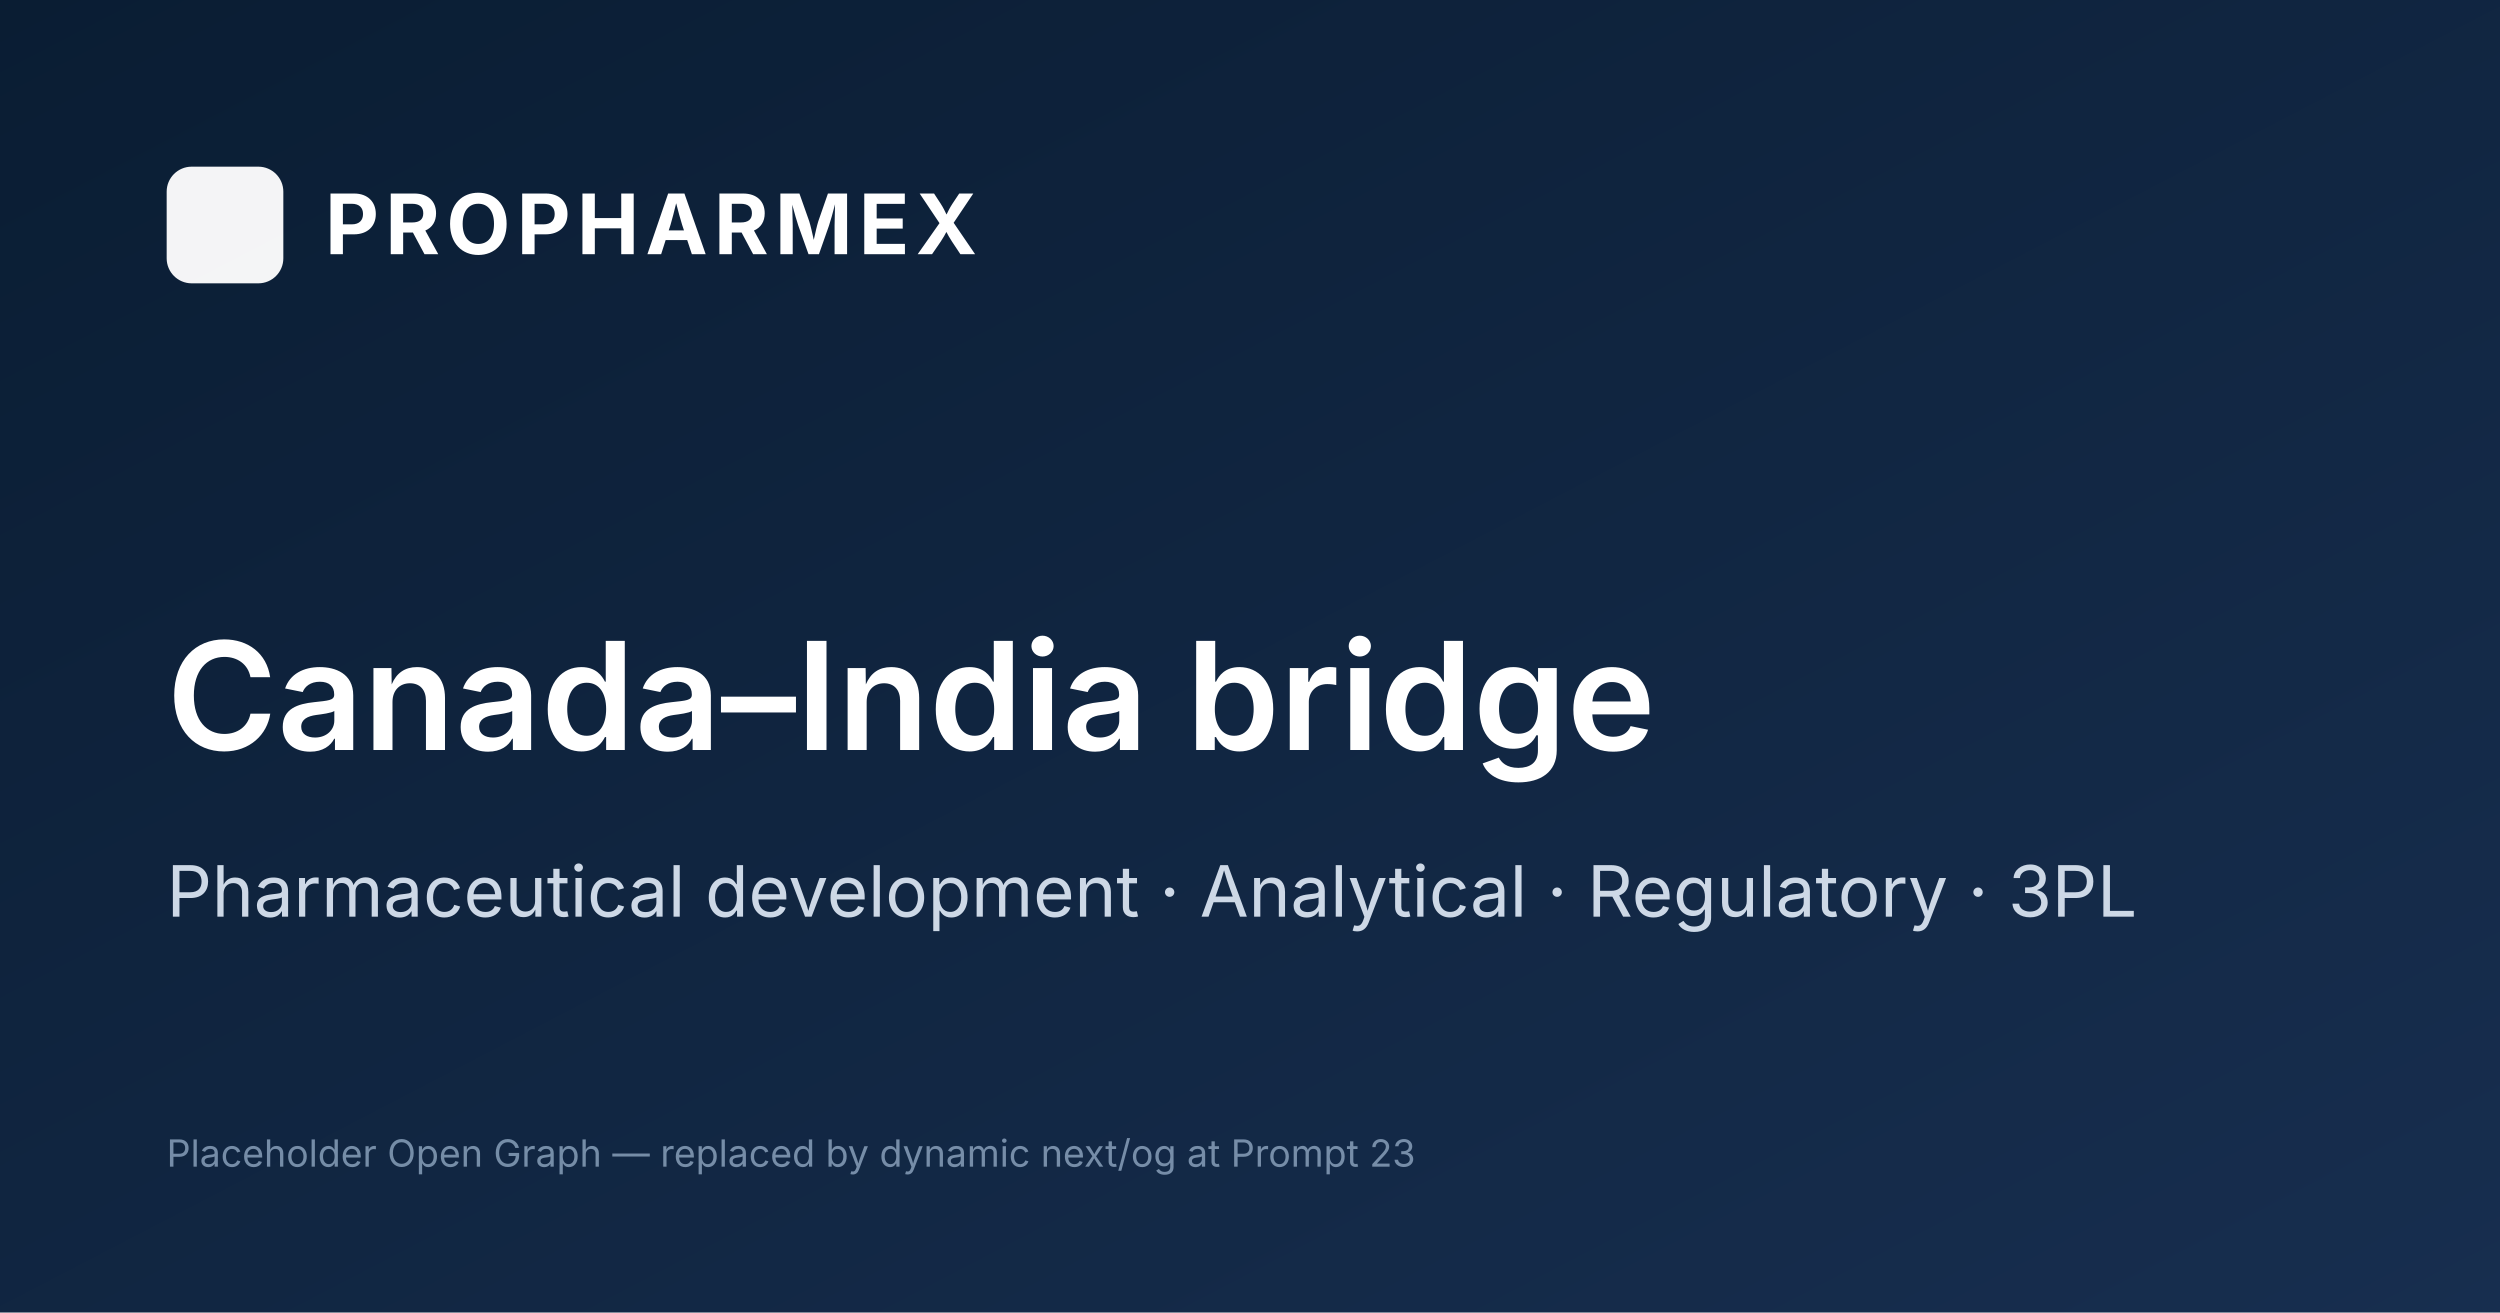
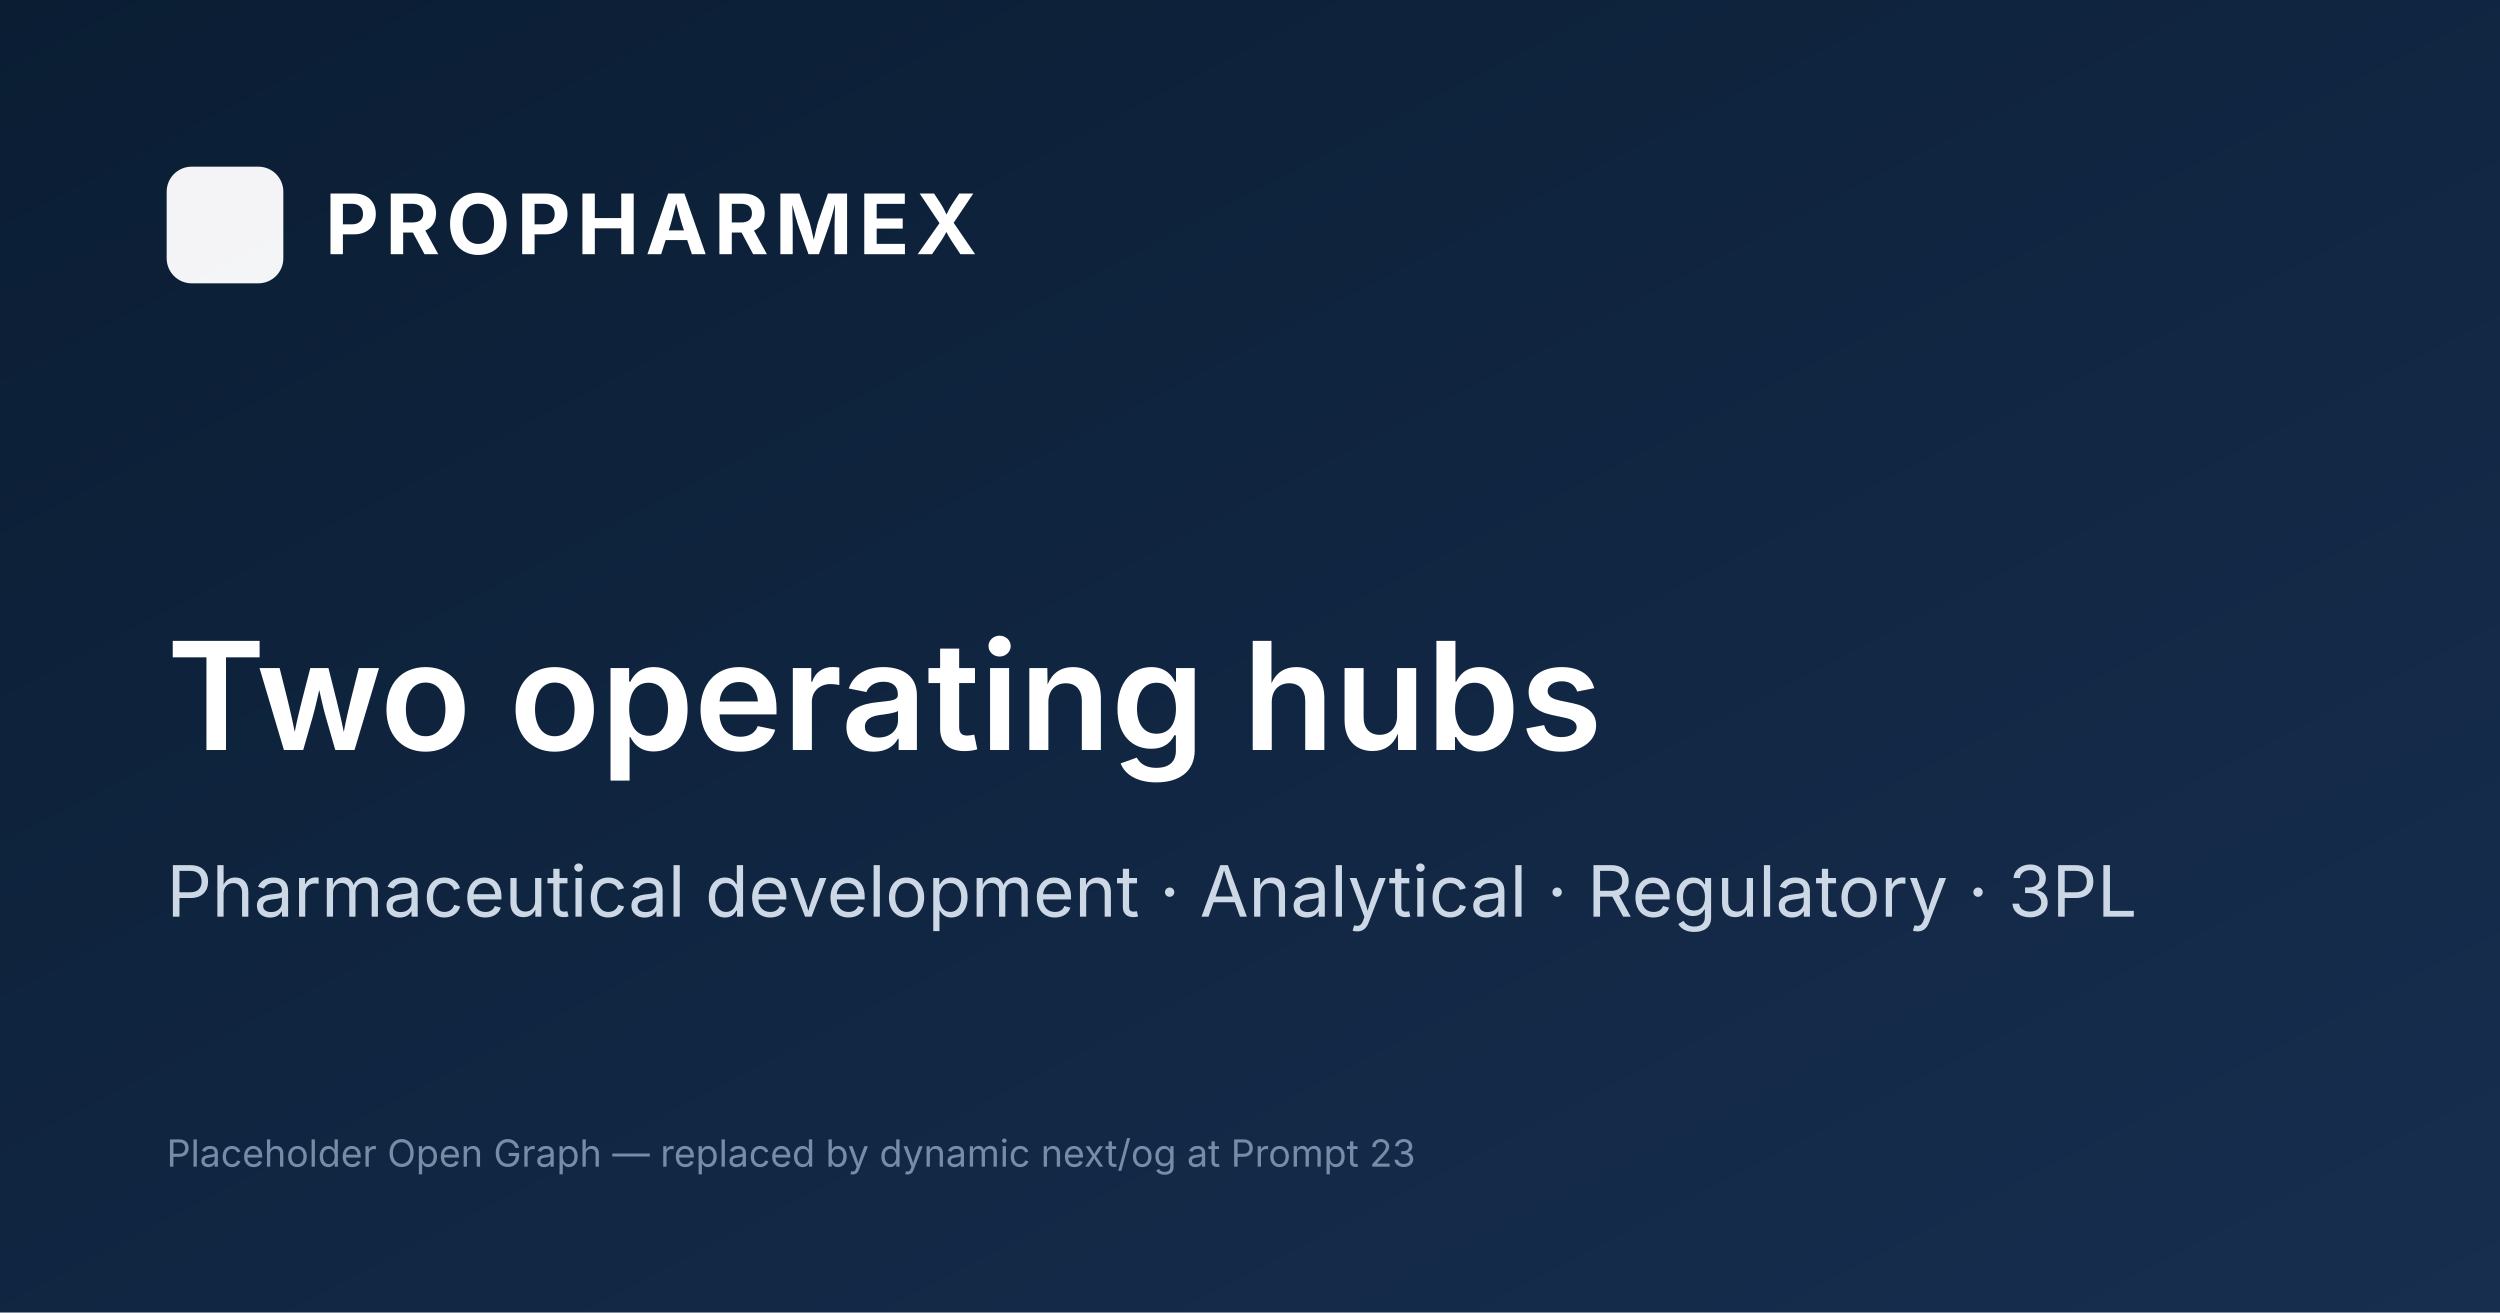
<svg xmlns="http://www.w3.org/2000/svg" viewBox="0 0 1200 630" role="img" aria-label="Propharmex default Open Graph placeholder">
  <defs>
    <linearGradient id="bg" x1="0" y1="0" x2="1" y2="1">
      <stop offset="0%" stop-color="#0a1d33" />
      <stop offset="100%" stop-color="#172e4f" />
    </linearGradient>
  </defs>
  <rect width="1200" height="630" fill="url(#bg)" />
  <g transform="translate(80,80)" fill="#ffffff">
    <rect x="0" y="0" width="56" height="56" rx="12" opacity="0.95" />
    <text x="76" y="42" font-family="Inter, ui-sans-serif, system-ui, sans-serif" font-weight="700" font-size="40" letter-spacing="3">PROPHARMEX</text>
  </g>
-   <text x="80" y="360" font-family="Inter, ui-sans-serif, system-ui, sans-serif" font-weight="600" font-size="72" fill="#ffffff">Canada–India bridge</text>
+   <text x="80" y="360" font-family="Inter, ui-sans-serif, system-ui, sans-serif" font-weight="600" font-size="72" fill="#ffffff">Two operating hubs</text>
  <text x="80" y="440" font-family="Inter, ui-sans-serif, system-ui, sans-serif" font-weight="400" font-size="34" fill="#cdd8e6">Pharmaceutical development · Analytical · Regulatory · 3PL</text>
  <text x="80" y="560" font-family="Inter, ui-sans-serif, system-ui, sans-serif" font-weight="400" font-size="18" fill="#8fa6c0" opacity="0.8">Placeholder Open Graph — replaced by dynamic next/og at Prompt 23</text>
</svg>
